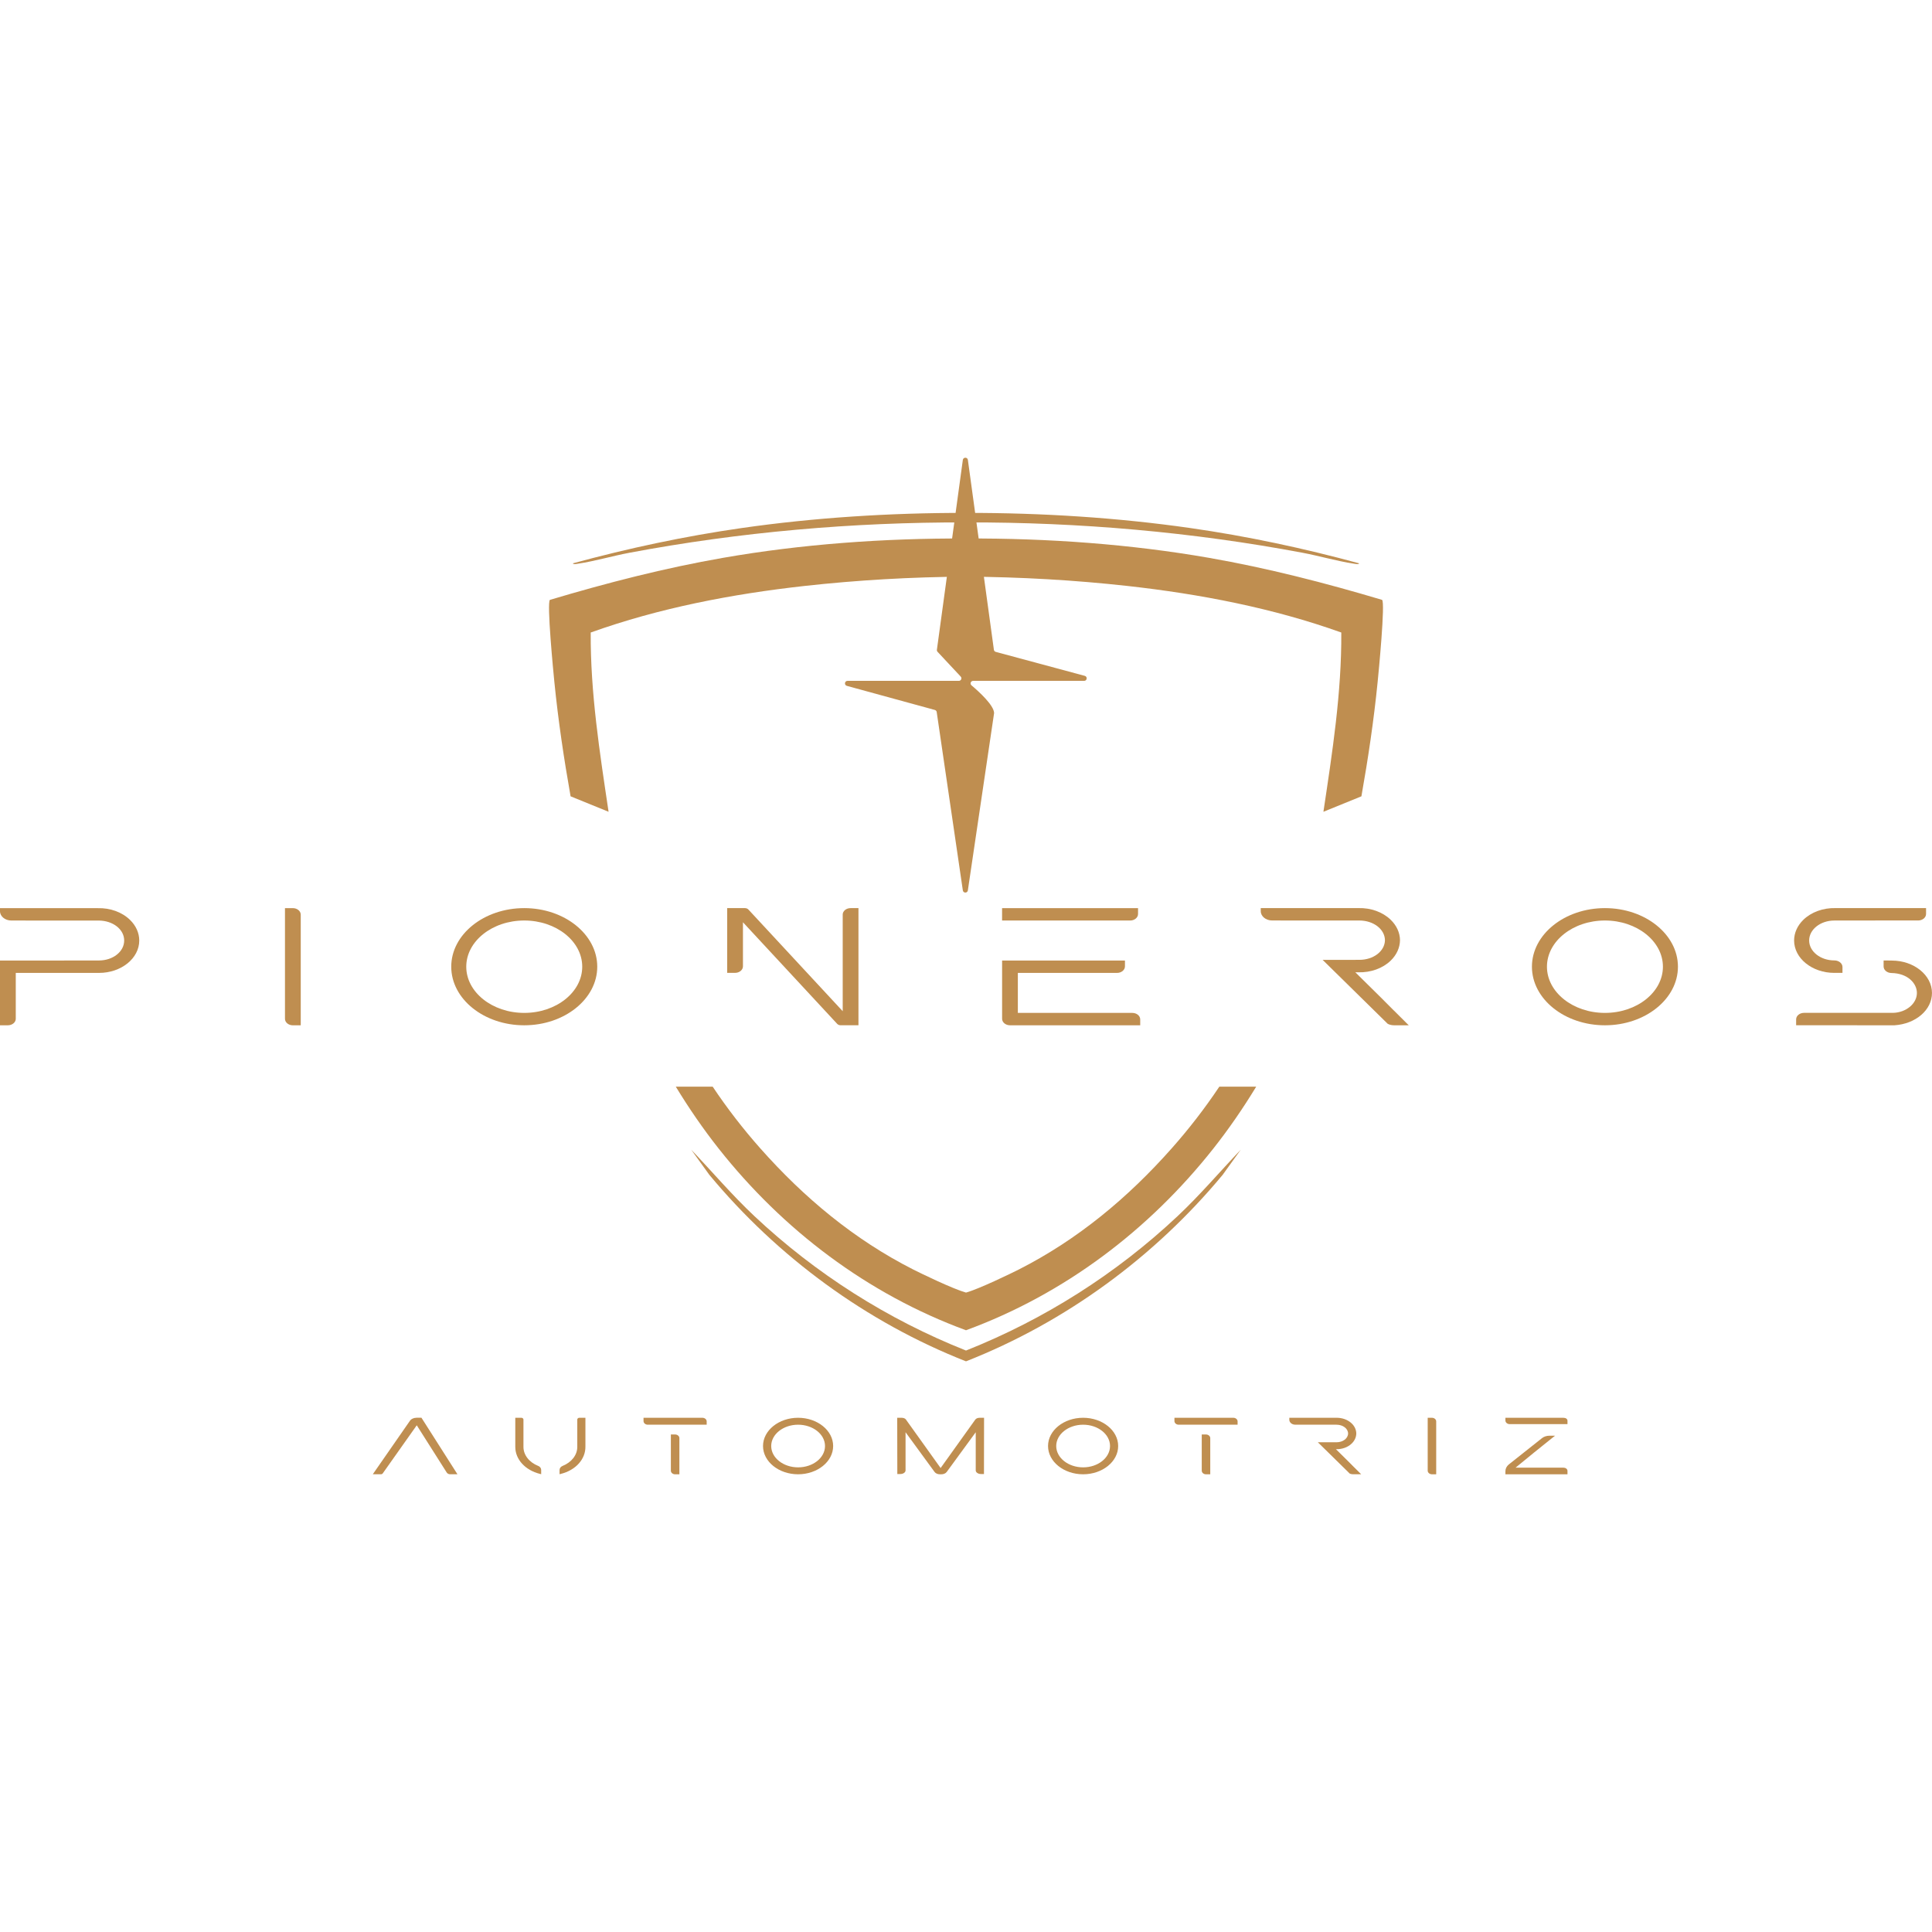
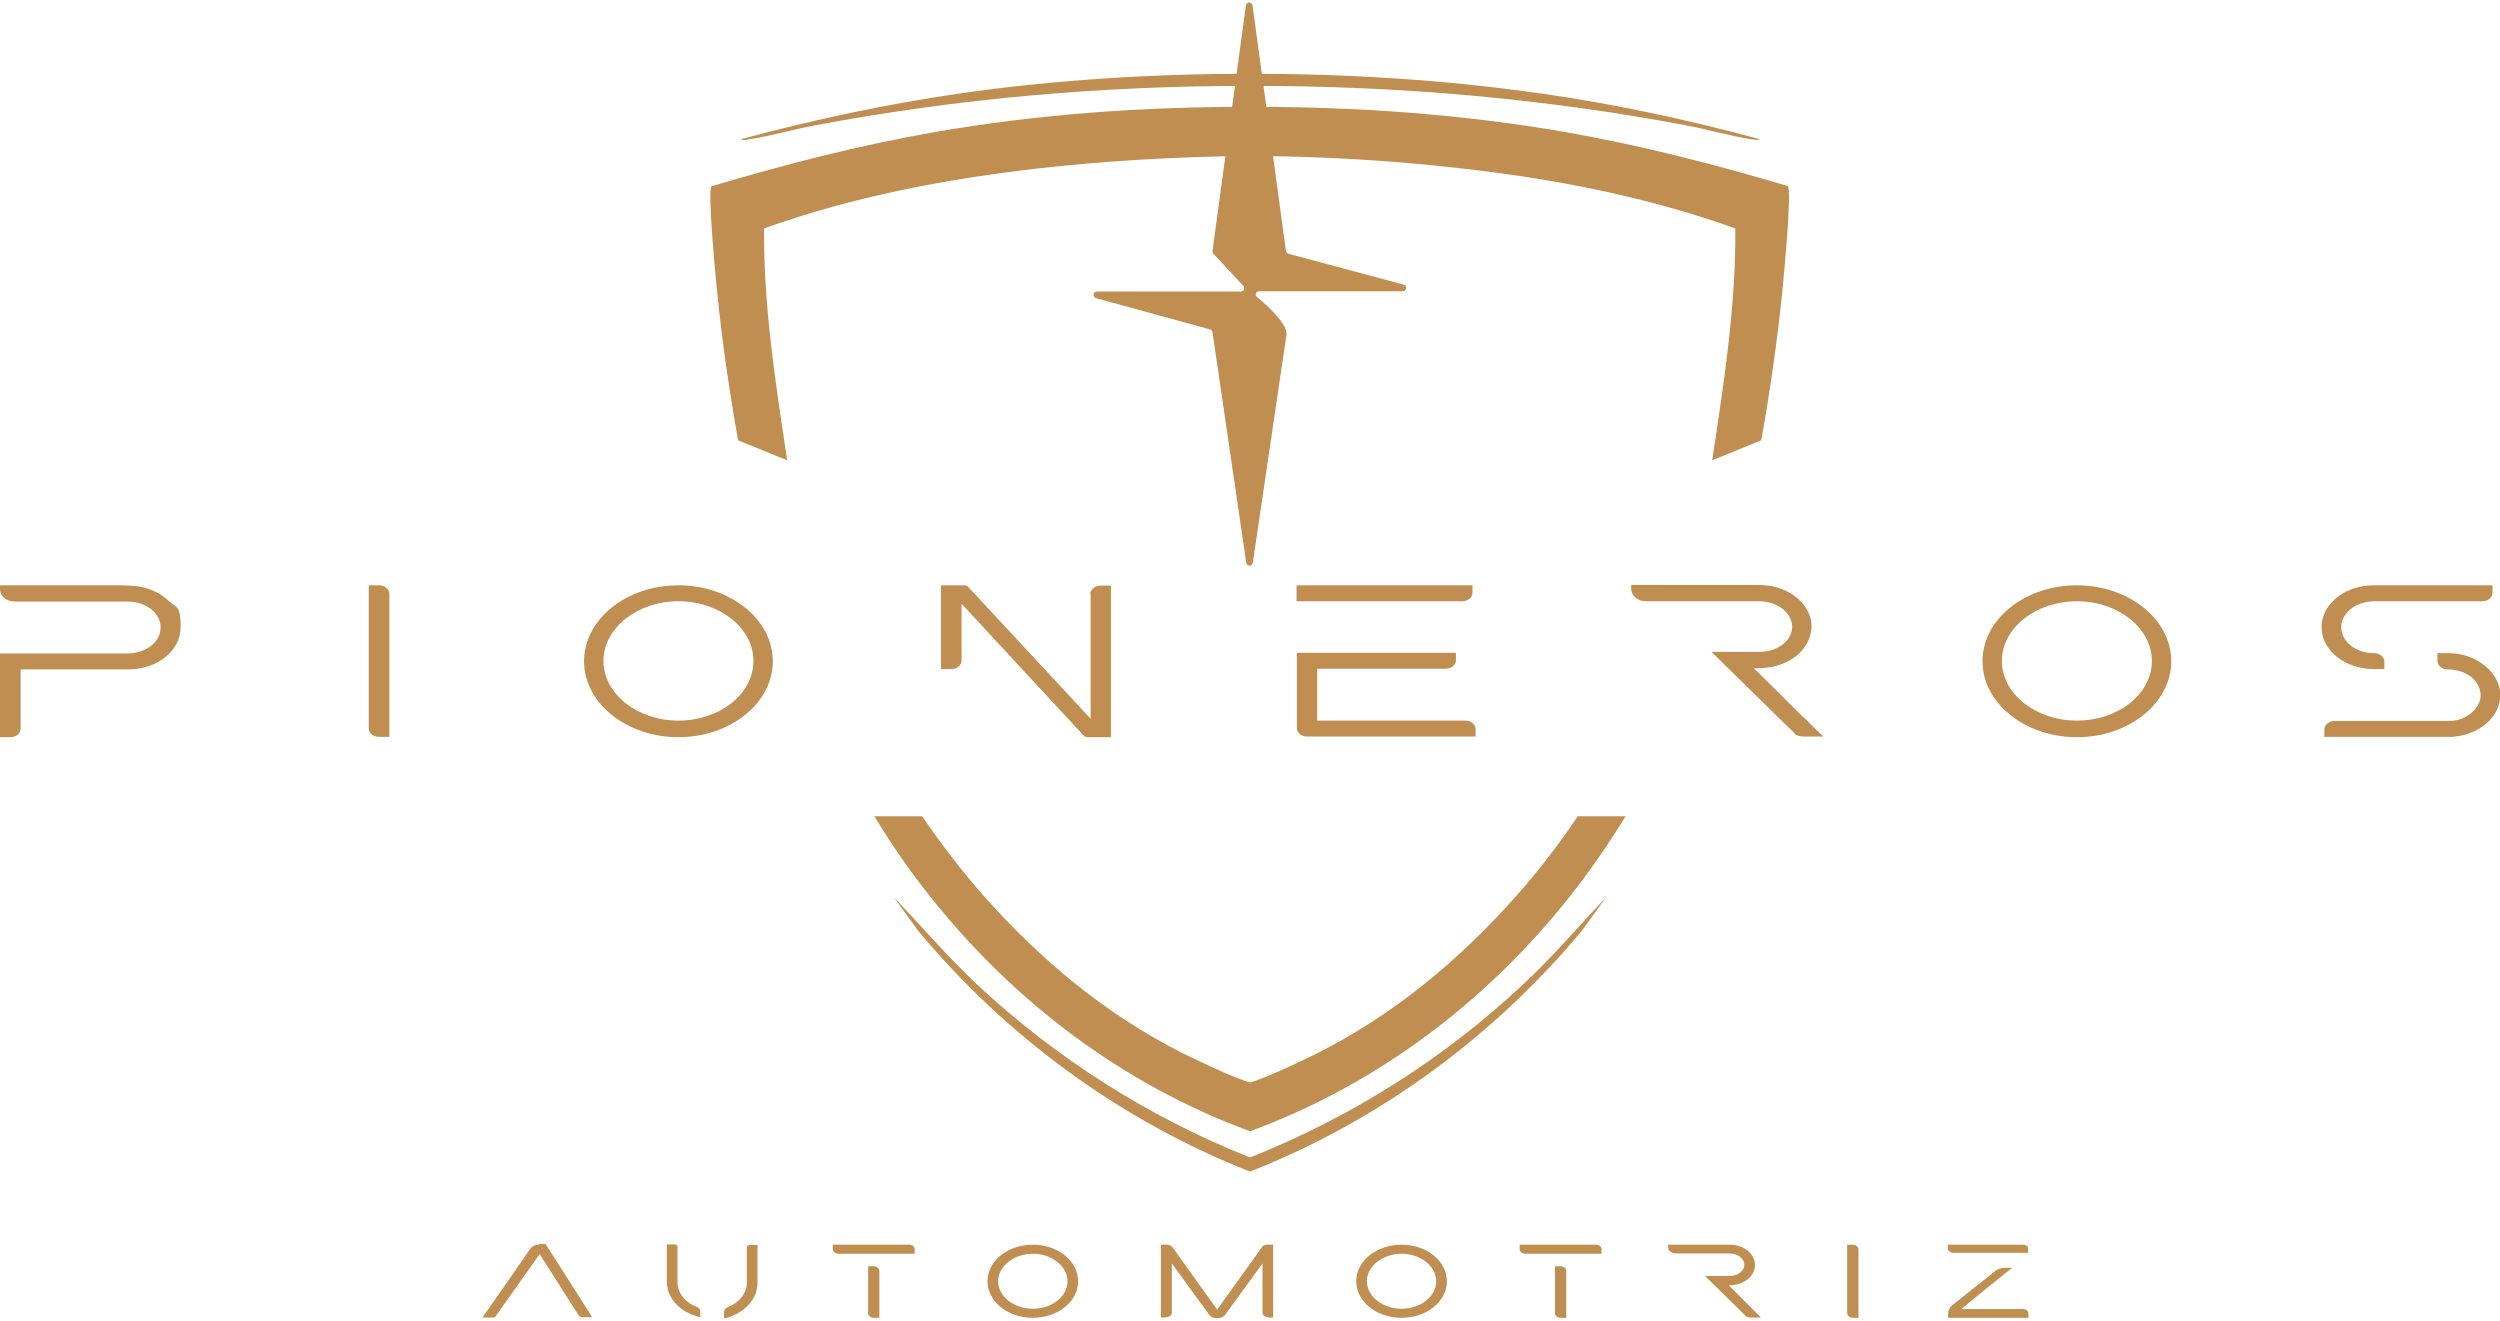
- <svg xmlns="http://www.w3.org/2000/svg" id="Capa_1" data-name="Capa 1" viewBox="0 0 800 800">
+ <svg xmlns="http://www.w3.org/2000/svg" id="Capa_1" version="1.1" viewBox="0 0 800 422.5">
  <defs>
    <style>
-       .cls-1 {
+       .st0 {
        fill: #bf8e50;
      }
    </style>
  </defs>
  <g>
-     <path class="cls-1" d="M492.89,218.65c-29.94-4.29-61.4-6.32-92.84-6.27-.02,0-.03,0-.05,0s-.03,0-.05,0c-31.44-.05-62.9,1.97-92.84,6.27-23.58,3.38-46.93,8.36-69.87,14.61,0,.57,1.72.22,2.27.13,6.79-1.03,14.24-3.21,21.16-4.51,45.57-8.57,92.41-12.68,139.28-12.56.02,0,.03,0,.05,0s.03,0,.05,0c46.87-.12,93.71,3.99,139.28,12.56,6.92,1.3,14.37,3.48,21.16,4.51.55.08,2.27.44,2.27-.13-22.94-6.25-46.29-11.23-69.87-14.61Z" />
-     <path class="cls-1" d="M572.28,248.39c-23.59-7.04-47.47-13.18-71.77-17.42-32.28-5.62-66.35-8.13-100.51-7.99-34.16-.14-68.23,2.36-100.51,7.99-24.3,4.23-48.18,10.38-71.77,17.42-1.39.98,1.43,30.02,1.83,34.01,1.58,15.84,3.94,31.69,6.72,47.34l15.73,6.4c-3.67-24.56-7.55-49.31-7.4-74.23,28.38-10.16,58.47-15.93,88.47-19.27,21.77-2.42,44.32-3.74,66.93-3.86,22.61.13,45.16,1.44,66.93,3.86,30,3.34,60.08,9.11,88.47,19.27.16,24.92-3.73,49.68-7.4,74.23l15.73-6.4c2.78-15.65,5.14-31.5,6.72-47.34.4-3.99,3.22-33.03,1.83-34.01Z" />
-     <path class="cls-1" d="M504.9,449.96c-5.97,8.93-12.53,17.43-19.68,25.5-18.1,20.44-38.94,37.82-63.39,50.23-3.23,1.64-16.42,8.03-21.83,9.54-5.41-1.51-18.6-7.9-21.83-9.54-24.46-12.41-45.29-29.79-63.39-50.23-7.15-8.07-13.71-16.57-19.68-25.5h-15.27c5.42,8.91,11.33,17.51,17.75,25.64,26.59,33.65,61.58,60.24,102.42,75.23,40.84-14.99,75.83-41.58,102.42-75.23,6.42-8.13,12.33-16.73,17.75-25.64h-15.27Z" />
-     <path class="cls-1" d="M487.59,503.6c-25.41,23.87-55.16,42.74-87.59,55.63-32.43-12.88-62.18-31.76-87.59-55.63-9.25-8.69-17.47-18.39-26.19-27.54l7.5,10.41c28.24,34.01,65.05,61.02,106.28,77.23,41.23-16.21,78.04-43.22,106.28-77.23l7.5-10.41c-8.71,9.15-16.94,18.85-26.19,27.54Z" />
-     <path class="cls-1" d="M411.64,295.22c-.17-3.21-6.03-8.62-9.37-11.44-.75-.63-.29-1.85.69-1.85h45.96c1.23,0,1.46-1.75.27-2.07l-36.87-9.93c-.41-.11-.71-.45-.77-.87l-10.77-78.62c-.17-1.21-1.92-1.21-2.09,0l-10.74,78.6c-.04.31.06.63.27.86l9.59,10.26c.63.67.15,1.77-.77,1.77h-46.1c-1.23,0-1.46,1.74-.28,2.07l36.45,9.98c.4.11.7.45.76.86l10.82,73.85c.18,1.2,1.91,1.2,2.08,0l10.83-73.19c.01-.1.02-.19.02-.29Z" />
+     <path class="st0" d="M492.9,29.9c-29.9-4.3-61.4-6.3-92.8-6.3h-.1c-31.4,0-62.9,2-92.8,6.3-23.6,3.4-46.9,8.4-69.9,14.6,0,.6,1.7.2,2.3.1,6.8-1,14.2-3.2,21.2-4.5,45.6-8.6,92.4-12.7,139.3-12.6h.1c46.9-.1,93.7,4,139.3,12.6,6.9,1.3,14.4,3.5,21.2,4.5.5,0,2.3.4,2.3-.1-22.9-6.2-46.3-11.2-69.9-14.6Z" />
+     <path class="st0" d="M572.3,59.6c-23.6-7-47.5-13.2-71.8-17.4-32.3-5.6-66.4-8.1-100.5-8-34.2-.1-68.2,2.4-100.5,8-24.3,4.2-48.2,10.4-71.8,17.4-1.4,1,1.4,30,1.8,34,1.6,15.8,3.9,31.7,6.7,47.3l15.7,6.4c-3.7-24.6-7.6-49.3-7.4-74.2,28.4-10.2,58.5-15.9,88.5-19.3,21.8-2.4,44.3-3.7,66.9-3.9,22.6.1,45.2,1.4,66.9,3.9,30,3.3,60.1,9.1,88.5,19.3.2,24.9-3.7,49.7-7.4,74.2l15.7-6.4c2.8-15.7,5.1-31.5,6.7-47.3.4-4,3.2-33,1.8-34h0Z" />
+     <path class="st0" d="M504.9,261.2c-6,8.9-12.5,17.4-19.7,25.5-18.1,20.4-38.9,37.8-63.4,50.2-3.2,1.6-16.4,8-21.8,9.5-5.4-1.5-18.6-7.9-21.8-9.5-24.5-12.4-45.3-29.8-63.4-50.2-7.1-8.1-13.7-16.6-19.7-25.5h-15.3c5.4,8.9,11.3,17.5,17.8,25.6,26.6,33.6,61.6,60.2,102.4,75.2,40.8-15,75.8-41.6,102.4-75.2,6.4-8.1,12.3-16.7,17.8-25.6h-15.3Z" />
+     <path class="st0" d="M487.6,314.8c-25.4,23.9-55.2,42.7-87.6,55.6-32.4-12.9-62.2-31.8-87.6-55.6-9.2-8.7-17.5-18.4-26.2-27.5l7.5,10.4c28.2,34,65.1,61,106.3,77.2,41.2-16.2,78-43.2,106.3-77.2l7.5-10.4c-8.7,9.1-16.9,18.9-26.2,27.5h0Z" />
+     <path class="st0" d="M411.6,106.4c-.2-3.2-6-8.6-9.4-11.4-.8-.6-.3-1.8.7-1.8h46c1.2,0,1.5-1.8.3-2.1l-36.9-9.9c-.4-.1-.7-.4-.8-.9L400.8,1.7c-.2-1.2-1.9-1.2-2.1,0l-10.7,78.6c0,.3,0,.6.3.9l9.6,10.3c.6.7.1,1.8-.8,1.8h-46.1c-1.2,0-1.5,1.7-.3,2.1l36.5,10c.4.1.7.4.8.9l10.8,73.8c.2,1.2,1.9,1.2,2.1,0l10.8-73.2c0,0,0-.2,0-.3h0Z" />
  </g>
  <g>
    <g>
-       <path class="cls-1" d="M172.39,587.07c-1.14,0-2.18.52-2.71,1.34-.11.17-14.72,21.2-14.86,21.4l-.45.65h3.38c.31,0,.6-.15.75-.38.1-.14,9.4-13.28,12.89-18.23l1.18-1.67,12.4,19.55c.28.45.83.73,1.44.73h3.01l-14.9-23.4h-2.13Z" />
-       <path class="cls-1" d="M239.04,587.83v11.31c0,3.34-2.34,6.36-6.11,7.88-.76.31-1.23.94-1.23,1.66v1.76s.52-.13.52-.13c6.17-1.54,10.27-6.1,10.19-11.34v-11.9h-2.53c-.47,0-.85.34-.85.76Z" />
-       <path class="cls-1" d="M222.86,607.01c-3.77-1.52-6.11-4.54-6.11-7.88v-11.3c0-.42-.38-.76-.85-.76h-2.53v.42c0,6.99,0,10.7,0,11.29h0s0,.03,0,.04v.04h0c0,.08,0,.17,0,.27,0,5.16,4.1,9.65,10.2,11.17l.52.13v-1.76c0-.72-.46-1.36-1.22-1.67Z" />
-       <path class="cls-1" d="M279.55,593.99h-1.76v14.99c0,.82.79,1.5,1.77,1.5h1.76v-14.99c0-.82-.79-1.5-1.76-1.5Z" />
-       <path class="cls-1" d="M290.86,587.07h-24.39v1.37c0,.82.79,1.5,1.76,1.5h24.39v-1.37c0-.36-.15-.7-.42-.97-.33-.33-.83-.53-1.35-.53Z" />
-       <path class="cls-1" d="M330.47,587.07c-8.01,0-14.52,5.25-14.52,11.7s6.52,11.7,14.52,11.7,14.52-5.25,14.52-11.7-6.52-11.7-14.52-11.7ZM341.62,598.77c0,4.87-5,8.83-11.14,8.83s-11.14-3.96-11.14-8.83,5-8.83,11.14-8.83,11.14,3.96,11.14,8.83Z" />
-       <path class="cls-1" d="M403.86,587.8l-14.37,20.08-14.37-20.09c-.32-.44-.97-.71-1.7-.71h-1.9l.04,23.28h1.25c1.19,0,2.16-.67,2.16-1.5v-15.8l12.02,16.45c.44.61,1.3.97,2.29.97h.44c.99,0,1.84-.36,2.29-.97l12.02-16.45v15.8c0,.82.97,1.5,2.16,1.5h1.25l.04-23.28h-1.9c-.73,0-1.38.28-1.71.72Z" />
-       <path class="cls-1" d="M448.49,587.07c-8.01,0-14.52,5.25-14.52,11.7s6.52,11.7,14.52,11.7,14.52-5.25,14.52-11.7-6.52-11.7-14.52-11.7ZM459.64,598.77c0,4.87-5,8.83-11.14,8.83s-11.14-3.96-11.14-8.83,5-8.83,11.14-8.83,11.14,3.96,11.14,8.83Z" />
-       <path class="cls-1" d="M510.7,587.07h-24.39v1.37c0,.82.79,1.5,1.76,1.5h24.39v-1.37c0-.36-.15-.7-.42-.97-.34-.34-.83-.53-1.35-.53Z" />
-       <path class="cls-1" d="M499.38,593.99h-1.76v14.99c0,.82.79,1.5,1.76,1.5h1.76v-14.99c0-.82-.79-1.5-1.77-1.5Z" />
-       <path class="cls-1" d="M560.32,607.17c-1.23-1.24-2.89-2.92-7.14-7.09.05,0,.06,0,.07,0,2.48.06,4.86-.79,6.46-2.34,1.21-1.16,1.88-2.64,1.9-4.17-.02-1.52-.69-3-1.9-4.16-1.61-1.55-3.99-2.4-6.47-2.34h-19.36v.82c0,1.13,1.1,2.04,2.45,2.04,11.89,0,15.53,0,16.64.01.19,0,.35,0,.47,0h0c2.65.01,4.74,1.61,4.78,3.63-.04,2.04-2.14,3.64-4.78,3.64h0c-.13,0-.29,0-.5,0-.7,0-2.35,0-6.23,0h-1.02s.73.71.73.71c8.71,8.55,11.26,11.06,12,11.79h0s.6.58.6.58l.05-.05s.03.01.05.02c.34.13.74.2,1.16.2h3.36l-.73-.71c-1.11-1.09-1.77-1.75-2.59-2.58Z" />
-       <path class="cls-1" d="M592.94,587.07h-1.76v21.9c0,.82.79,1.5,1.76,1.5h1.76v-21.9c0-.82-.79-1.5-1.77-1.5Z" />
-       <path class="cls-1" d="M647.31,587.07h-23.95v1.14c0,.82.79,1.49,1.76,1.49h23.94v-1.39c0-.75-.69-1.24-1.75-1.24Z" />
-       <path class="cls-1" d="M647.3,607.72h-19.73c4.14-3.39,11.58-9.49,15.4-12.48l.95-.74h-2.38c-1.15,0-2.28.38-3.09,1.05-.04.03-.72.57-13.71,10.87-.89.74-1.38,1.72-1.38,2.76v1.29h25.7v-1.38c0-.9-.88-1.37-1.76-1.37Z" />
+       <path class="st0" d="M172.4,398.3c-1.1,0-2.2.5-2.7,1.3-.1.2-14.7,21.2-14.9,21.4l-.4.6h3.4c.3,0,.6-.1.8-.4.1-.1,9.4-13.3,12.9-18.2l1.2-1.7,12.4,19.5c.3.5.8.7,1.4.7h3l-14.9-23.4h-2.1,0Z" />
+       <path class="st0" d="M239,399.1v11.3c0,3.3-2.3,6.4-6.1,7.9-.8.3-1.2.9-1.2,1.7v1.8h.5c6.2-1.7,10.3-6.2,10.2-11.5v-11.9h-2.5c-.5,0-.9.3-.9.8h0Z" />
+       <path class="st0" d="M222.9,418.2c-3.8-1.5-6.1-4.5-6.1-7.9v-11.3c0-.4-.4-.8-.9-.8h-2.5v11.7h0v.3c0,5.2,4.1,9.6,10.2,11.2h.5c0,.1,0-1.6,0-1.6,0-.7-.5-1.4-1.2-1.7h0Z" />
+       <path class="st0" d="M279.6,405.2h-1.8v15c0,.8.8,1.5,1.8,1.5h1.8v-15c0-.8-.8-1.5-1.8-1.5h0Z" />
+       <path class="st0" d="M290.9,398.3h-24.4v1.4c0,.8.8,1.5,1.8,1.5h24.4v-1.4c0-.4-.1-.7-.4-1-.3-.3-.8-.5-1.4-.5h0Z" />
+       <path class="st0" d="M330.5,398.3c-8,0-14.5,5.2-14.5,11.7s6.5,11.7,14.5,11.7,14.5-5.2,14.5-11.7-6.5-11.7-14.5-11.7ZM341.6,410c0,4.9-5,8.8-11.1,8.8s-11.1-4-11.1-8.8,5-8.8,11.1-8.8,11.1,4,11.1,8.8Z" />
+       <path class="st0" d="M403.9,399l-14.4,20.1-14.4-20.1c-.3-.4-1-.7-1.7-.7h-1.9v23.3h1.3c1.2,0,2.2-.7,2.2-1.5v-15.8l12,16.5c.4.6,1.3,1,2.3,1h.4c1,0,1.8-.4,2.3-1l12-16.5v15.8c0,.8,1,1.5,2.2,1.5h1.2v-23.3s-1.9,0-1.9,0c-.7,0-1.4.3-1.7.7h0Z" />
+       <path class="st0" d="M448.5,398.3c-8,0-14.5,5.2-14.5,11.7s6.5,11.7,14.5,11.7,14.5-5.2,14.5-11.7-6.5-11.7-14.5-11.7ZM459.6,410c0,4.9-5,8.8-11.1,8.8s-11.1-4-11.1-8.8,5-8.8,11.1-8.8,11.1,4,11.1,8.8Z" />
+       <path class="st0" d="M510.7,398.3h-24.4v1.4c0,.8.8,1.5,1.8,1.5h24.4v-1.4c0-.4-.2-.7-.4-1-.3-.3-.8-.5-1.4-.5h0Z" />
+       <path class="st0" d="M499.4,405.2h-1.8v15c0,.8.8,1.5,1.8,1.5h1.8v-15c0-.8-.8-1.5-1.8-1.5h0Z" />
+       <path class="st0" d="M560.3,418.4c-1.2-1.2-2.9-2.9-7.1-7.1h0c2.5,0,4.9-.8,6.5-2.3,1.2-1.2,1.9-2.6,1.9-4.2,0-1.5-.7-3-1.9-4.2-1.6-1.5-4-2.4-6.5-2.3h-19.4v.8c0,1.1,1.1,2,2.5,2,11.9,0,15.5,0,16.6,0h.5c2.7,0,4.7,1.6,4.8,3.6,0,2-2.1,3.6-4.8,3.6h-7.8l.7.7c8.7,8.5,11.3,11.1,12,11.8h0l.6.6h0s0,0,0,0c.3.1.7.2,1.2.2h3.4l-.7-.7c-1.1-1.1-1.8-1.8-2.6-2.6h0Z" />
+       <path class="st0" d="M592.9,398.3h-1.8v21.9c0,.8.8,1.5,1.8,1.5h1.8v-21.9c0-.8-.8-1.5-1.8-1.5h0Z" />
+       <path class="st0" d="M647.3,398.3h-24v1.1c0,.8.8,1.5,1.8,1.5h23.9v-1.4c0-.8-.7-1.2-1.8-1.2Z" />
+       <path class="st0" d="M647.3,418.9h-19.7c4.1-3.4,11.6-9.5,15.4-12.5l1-.7h-2.4c-1.2,0-2.3.4-3.1,1,0,0-.7.6-13.7,10.9-.9.7-1.4,1.7-1.4,2.8v1.3h25.7v-1.4c0-.9-.9-1.4-1.8-1.4Z" />
    </g>
    <g>
-       <path class="cls-1" d="M40.45,376.04s-.95,0-15.92,0H0v1.28c0,2.12,2.11,3.85,4.71,3.85,25,0,32.75.02,35.12.02.5,0,.82,0,1.02-.01h0c5.93.02,10.57,3.65,10.57,8.27s-4.67,8.25-10.4,8.26h-.32q-1.04.03-23.48.03H0s0,26.81,0,26.81h3.26c1.8,0,3.27-1.21,3.27-2.7v-18.99h34.47c9.19,0,16.66-6.02,16.66-13.41,0-3.11-1.35-6.14-3.81-8.53-3.31-3.23-8.19-5.01-13.4-4.87Z" />
-       <path class="cls-1" d="M121.26,376.04h-3.26v45.82c0,1.49,1.46,2.7,3.27,2.7h3.26v-45.82c0-1.49-1.47-2.7-3.27-2.7Z" />
-       <path class="cls-1" d="M217.08,376.03c-16.67,0-30.23,10.88-30.23,24.26s13.56,24.26,30.23,24.26,30.23-10.89,30.23-24.26-13.56-24.26-30.23-24.26ZM241.09,400.29c0,10.55-10.77,19.13-24.01,19.13s-24.01-8.58-24.01-19.13,10.77-19.13,24.01-19.13,24.01,8.58,24.01,19.13Z" />
-       <path class="cls-1" d="M348.95,378.73v39.99l-39.06-42.11c-.34-.36-.87-.58-1.42-.58h-7.36v26.81h3.26c1.8,0,3.27-1.21,3.27-2.7v-18.25l39.02,42.07c.34.36.87.58,1.42.58h7.39v-48.51h-3.26c-1.8,0-3.27,1.21-3.27,2.7Z" />
-       <path class="cls-1" d="M577.1,418.37c-2.68-2.7-6.32-6.38-15.88-15.76,1.14,0,1.26,0,1.29,0,5.14.12,10.02-1.63,13.33-4.82,2.46-2.37,3.83-5.38,3.87-8.48-.03-3.09-1.41-6.1-3.87-8.47-3.31-3.19-8.17-4.95-13.34-4.82-.04,0-.43,0-6.4,0h-34.05s0,1.28,0,1.28c0,2.12,2.11,3.85,4.71,3.85,24.82,0,32.63.02,35.07.02.52,0,.86,0,1.08-.01h0c5.85.02,10.49,3.6,10.57,8.14-.08,4.56-4.72,8.14-10.57,8.15h0c-.22,0-.57,0-1.1,0-1.5,0-5,.01-13.11.02h-1.02s.73.71.73.71c20.05,19.69,24.65,24.21,25.67,25.23h0s.6.58.6.58l.03-.03c.12.08.24.14.37.19.66.26,1.45.4,2.29.4h5.97l-.73-.71c-2.36-2.31-3.75-3.71-5.49-5.47Z" />
-       <path class="cls-1" d="M664.57,376.03c-16.67,0-30.23,10.88-30.23,24.26s13.56,24.26,30.23,24.26,30.23-10.89,30.23-24.26-13.56-24.26-30.23-24.26ZM688.58,400.29c0,10.55-10.77,19.13-24.01,19.13s-24.01-8.58-24.01-19.13,10.77-19.13,24.01-19.13,24.01,8.58,24.01,19.13Z" />
-       <path class="cls-1" d="M783.38,397.74l-3.42-.03v2.49c0,1.46,1.44,2.67,3.2,2.7,6.88.11,10.59,4.34,10.59,8.26,0,4.39-4.42,8.09-9.84,8.24h-36.9c-1.8,0-3.27,1.21-3.27,2.7v2.43h1.65c12.29,0,26.29.02,33.75.02,3.18,0,5.17,0,5.33,0,8.85-.6,15.52-6.36,15.52-13.39,0-7.38-7.46-13.4-16.62-13.41Z" />
-       <path class="cls-1" d="M759.56,402.84h3.37v-2.43c0-1.5-1.51-2.72-3.37-2.72-5.75,0-10.43-3.71-10.43-8.26s4.67-8.25,10.41-8.26h.27q1.23-.02,18.55-.02h15.91c1.8,0,3.27-1.21,3.27-2.7v-2.43h-37.45c-5.19-.13-10.08,1.65-13.39,4.88-2.45,2.39-3.8,5.42-3.8,8.53,0,7.4,7.48,13.42,16.66,13.42Z" />
-       <path class="cls-1" d="M471.24,378.47v-2.43h-56.3v5.13h53.03c1.8,0,3.27-1.21,3.27-2.7Z" />
-       <path class="cls-1" d="M468.86,419.42h-47.39v-16.56h41.08c1.8,0,3.27-1.21,3.27-2.7v-2.43h-50.87v24.12c0,1.49,1.46,2.7,3.27,2.7h53.92s0-2.43,0-2.43c0-1.49-1.46-2.7-3.27-2.7Z" />
+       <path class="st0" d="M40.5,187.3H0v1.3c0,2.1,2.1,3.9,4.7,3.9,25,0,32.7,0,35.1,0s.8,0,1,0h0c5.9,0,10.6,3.6,10.6,8.3s-4.7,8.2-10.4,8.3h-.3c-.7,0-8.5,0-23.5,0H0v26.8h3.3c1.8,0,3.3-1.2,3.3-2.7v-19h34.5c9.2,0,16.7-6,16.7-13.4s-1.3-6.1-3.8-8.5c-3.3-3.2-8.2-5-13.4-4.9h0Z" />
+       <path class="st0" d="M121.3,187.3h-3.3v45.8c0,1.5,1.5,2.7,3.3,2.7h3.3v-45.8c0-1.5-1.5-2.7-3.3-2.7Z" />
+       <path class="st0" d="M217.1,187.3c-16.7,0-30.2,10.9-30.2,24.3s13.6,24.3,30.2,24.3,30.2-10.9,30.2-24.3-13.6-24.3-30.2-24.3ZM241.1,211.5c0,10.6-10.8,19.1-24,19.1s-24-8.6-24-19.1,10.8-19.1,24-19.1,24,8.6,24,19.1Z" />
+       <path class="st0" d="M349,190v40l-39.1-42.1c-.3-.4-.9-.6-1.4-.6h-7.4v26.8h3.3c1.8,0,3.3-1.2,3.3-2.7v-18.2l39,42.1c.3.4.9.6,1.4.6h7.4v-48.5h-3.3c-1.8,0-3.3,1.2-3.3,2.7h0Z" />
+       <path class="st0" d="M577.1,229.6c-2.7-2.7-6.3-6.4-15.9-15.8h1.3c5.1.1,10-1.6,13.3-4.8,2.5-2.4,3.8-5.4,3.9-8.5,0-3.1-1.4-6.1-3.9-8.5-3.3-3.2-8.2-4.9-13.3-4.8h-40.5v1.3c0,2.1,2.1,3.9,4.7,3.9,24.8,0,32.6,0,35.1,0s.9,0,1.1,0h0c5.8,0,10.5,3.6,10.6,8.1,0,4.6-4.7,8.1-10.6,8.1h-1.1c-1.5,0-5,0-13.1,0h-1l.7.7c20,19.7,24.7,24.2,25.7,25.2h0l.6.6h0c.1,0,.2.1.4.2.7.3,1.5.4,2.3.4h6l-.7-.7c-2.4-2.3-3.8-3.7-5.5-5.5h0,0Z" />
+       <path class="st0" d="M664.6,187.3c-16.7,0-30.2,10.9-30.2,24.3s13.6,24.3,30.2,24.3,30.2-10.9,30.2-24.3-13.6-24.3-30.2-24.3ZM688.6,211.5c0,10.6-10.8,19.1-24,19.1s-24-8.6-24-19.1,10.8-19.1,24-19.1,24,8.6,24,19.1Z" />
+       <path class="st0" d="M783.4,209h-3.4s0,2.5,0,2.5c0,1.5,1.4,2.7,3.2,2.7,6.9.1,10.6,4.3,10.6,8.3s-4.4,8.1-9.8,8.2h-36.9c-1.8,0-3.3,1.2-3.3,2.7v2.4h1.7c12.3,0,26.3,0,33.8,0h5.3c8.8-.6,15.5-6.4,15.5-13.4s-7.5-13.4-16.6-13.4h0Z" />
+       <path class="st0" d="M759.6,214.1h3.4v-2.4c0-1.5-1.5-2.7-3.4-2.7-5.8,0-10.4-3.7-10.4-8.3s4.7-8.2,10.4-8.3h.3c.8,0,7,0,18.5,0h15.9c1.8,0,3.3-1.2,3.3-2.7v-2.4h-37.5c-5.2-.1-10.1,1.6-13.4,4.9-2.5,2.4-3.8,5.4-3.8,8.5,0,7.4,7.5,13.4,16.7,13.4h0Z" />
+       <path class="st0" d="M471.2,189.7v-2.4h-56.3v5.1h53c1.8,0,3.3-1.2,3.3-2.7h0Z" />
+       <path class="st0" d="M468.9,230.6h-47.4v-16.6h41.1c1.8,0,3.3-1.2,3.3-2.7v-2.4h-50.9v24.1c0,1.5,1.5,2.7,3.3,2.7h53.9v-2.4c0-1.5-1.5-2.7-3.3-2.7h0Z" />
    </g>
  </g>
</svg>
